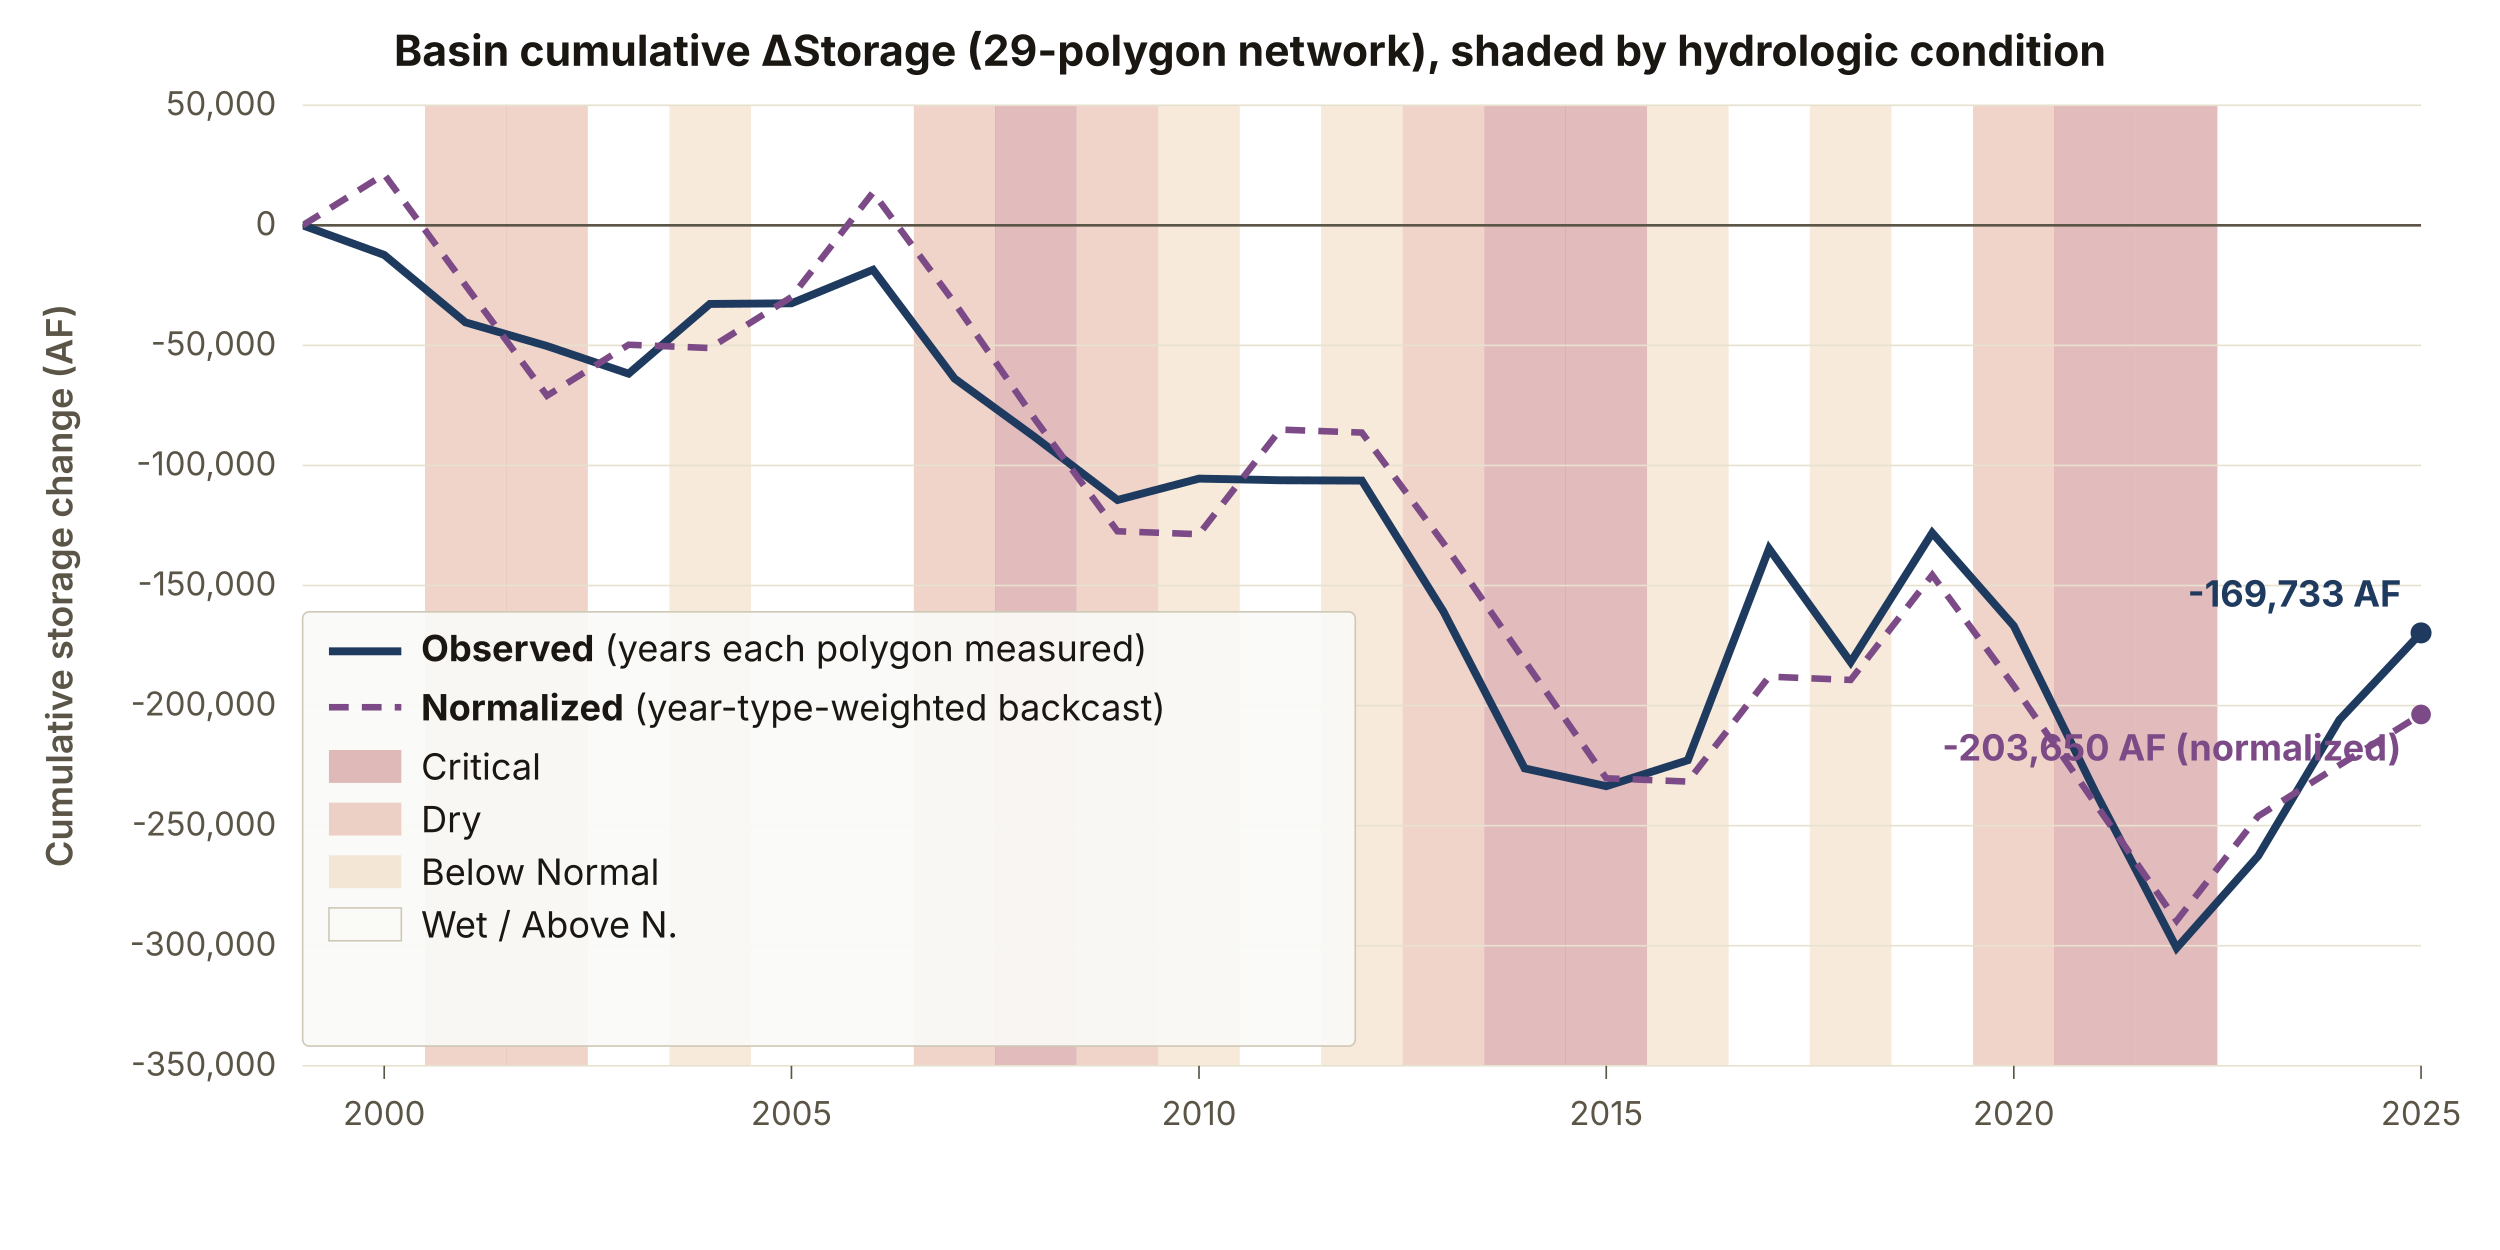
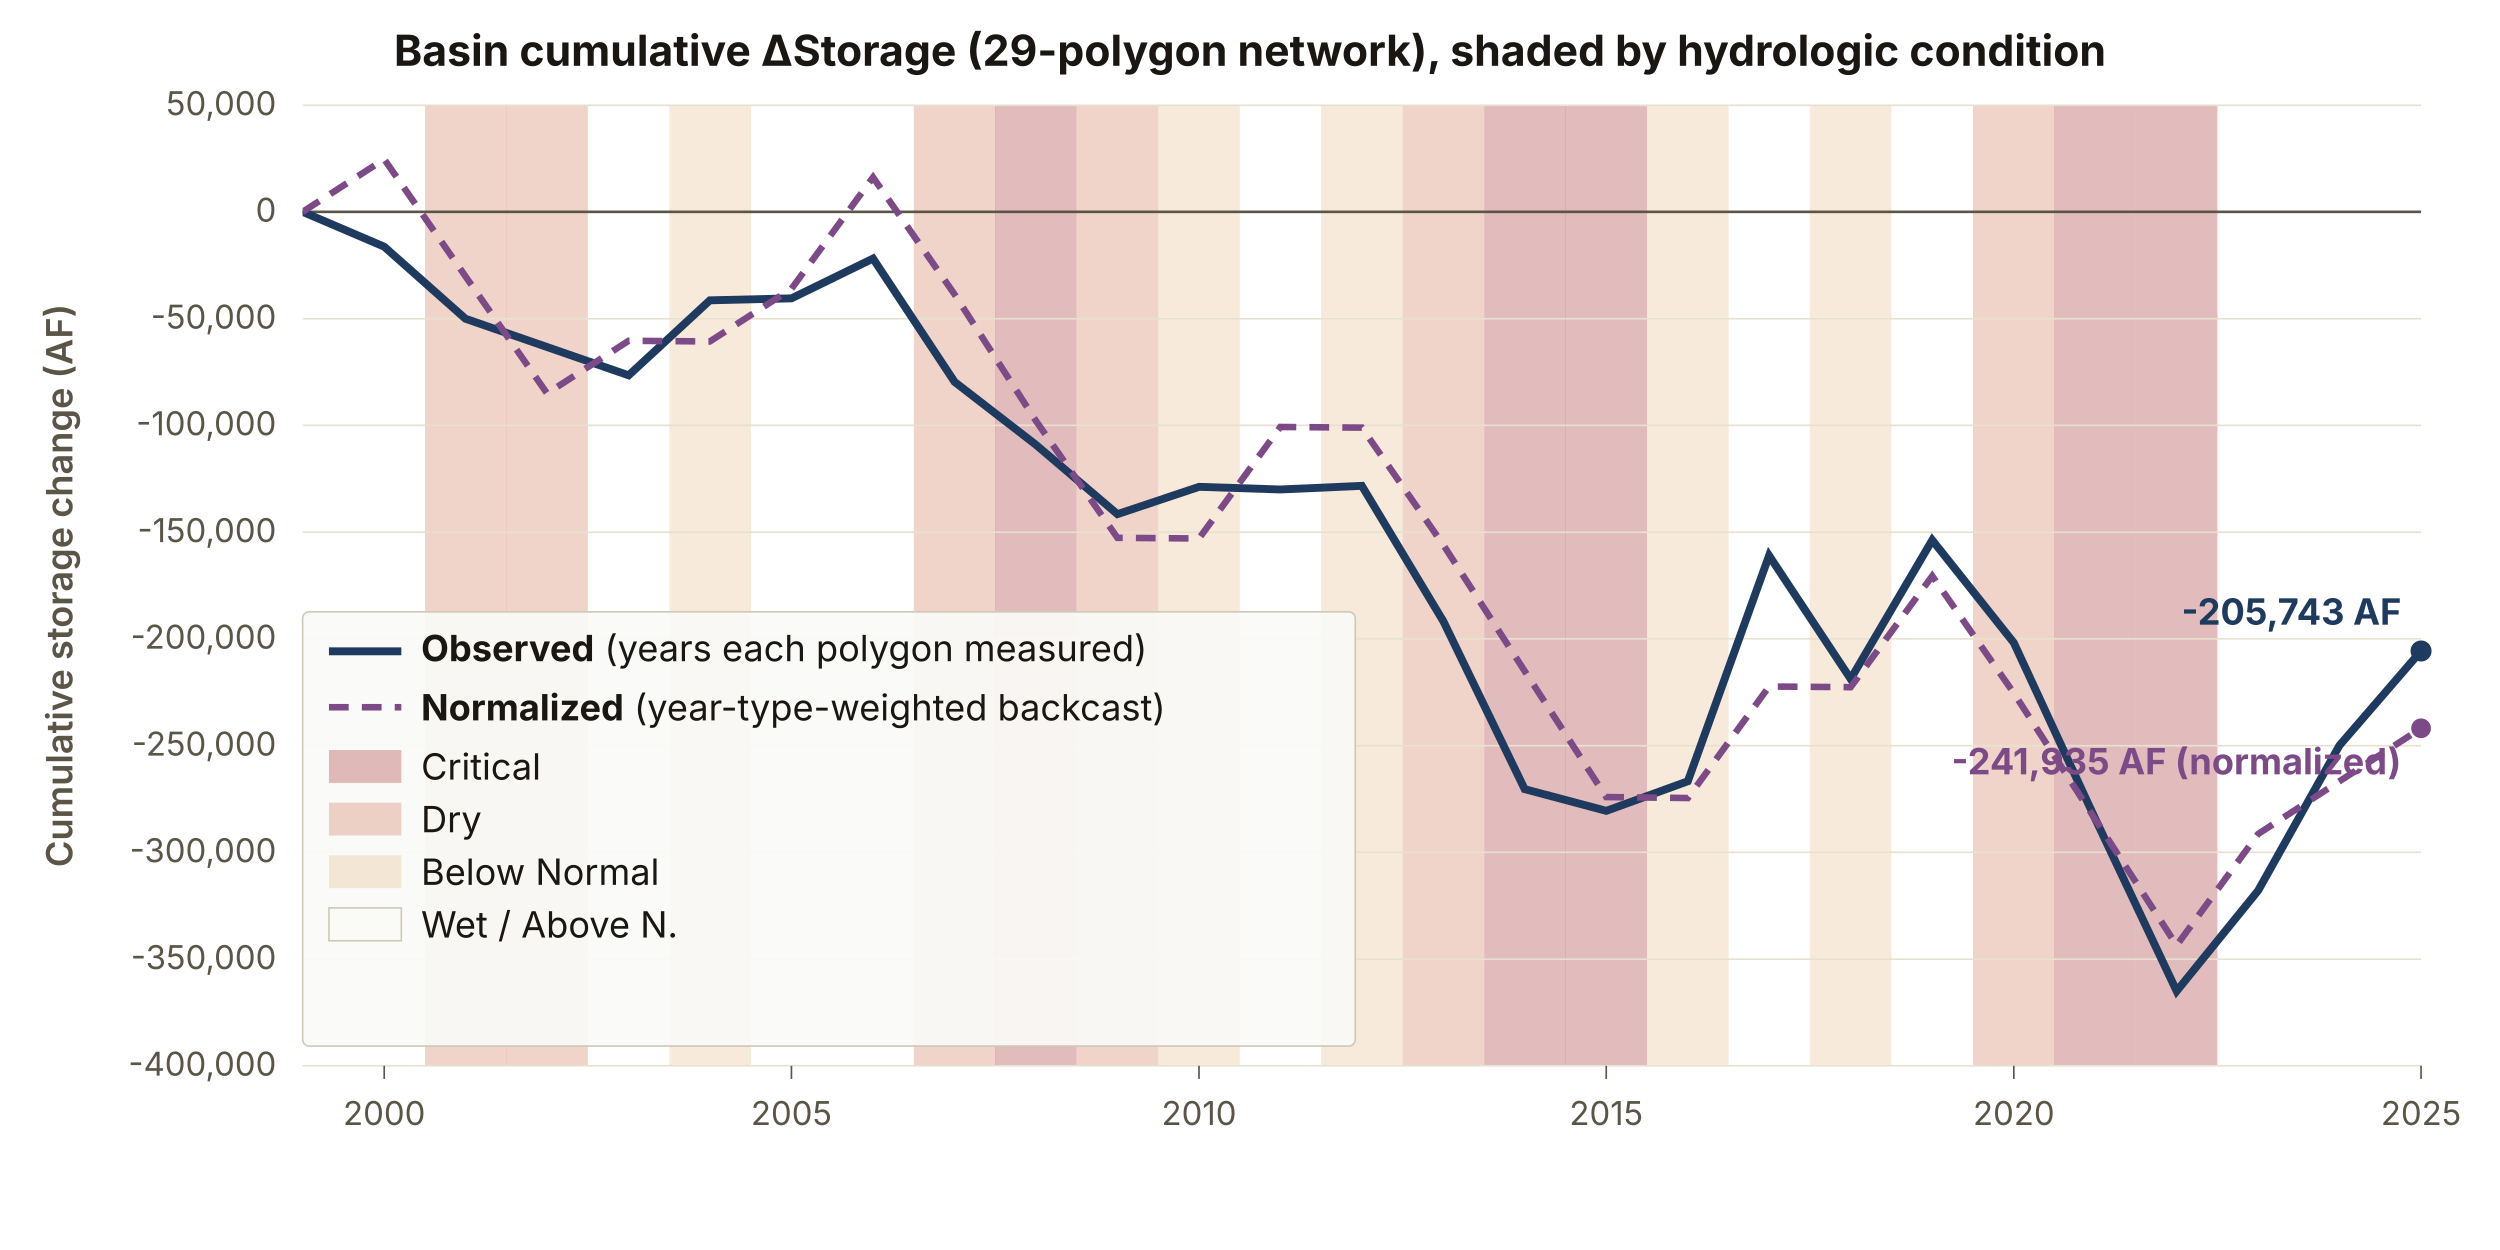
<svg xmlns="http://www.w3.org/2000/svg" viewBox="0 0 760 380" style="background:#fafaf7;font-family:'Inter',ui-sans-serif,system-ui;width:100%;height:auto;display:block;">
  <defs>
    <clipPath id="ts-clip">
      <rect x="92" y="32" width="644" height="292" />
    </clipPath>
  </defs>
  <text x="380.0" y="20" text-anchor="middle" font-size="13" font-weight="700" fill="#1a1612">Basin cumulative ΔStorage (29-polygon network), shaded by hydrologic condition</text>
  <rect x="129.2" y="32" width="24.8" height="292" fill="#c75a35" fill-opacity="0.26" />
  <rect x="153.9" y="32" width="24.8" height="292" fill="#c75a35" fill-opacity="0.26" />
  <rect x="203.5" y="32" width="24.8" height="292" fill="#d99a4f" fill-opacity="0.2" />
  <rect x="277.8" y="32" width="24.8" height="292" fill="#c75a35" fill-opacity="0.26" />
  <rect x="302.5" y="32" width="24.8" height="292" fill="#a32d2d" fill-opacity="0.32" />
  <rect x="327.3" y="32" width="24.8" height="292" fill="#c75a35" fill-opacity="0.26" />
  <rect x="352.1" y="32" width="24.8" height="292" fill="#d99a4f" fill-opacity="0.2" />
  <rect x="401.6" y="32" width="24.8" height="292" fill="#d99a4f" fill-opacity="0.2" />
  <rect x="426.4" y="32" width="24.8" height="292" fill="#c75a35" fill-opacity="0.26" />
  <rect x="451.2" y="32" width="24.8" height="292" fill="#a32d2d" fill-opacity="0.32" />
  <rect x="475.9" y="32" width="24.8" height="292" fill="#a32d2d" fill-opacity="0.32" />
  <rect x="500.7" y="32" width="24.8" height="292" fill="#d99a4f" fill-opacity="0.2" />
  <rect x="550.2" y="32" width="24.8" height="292" fill="#d99a4f" fill-opacity="0.2" />
  <rect x="599.8" y="32" width="24.8" height="292" fill="#c75a35" fill-opacity="0.26" />
  <rect x="624.5" y="32" width="24.8" height="292" fill="#a32d2d" fill-opacity="0.32" />
  <rect x="649.3" y="32" width="24.8" height="292" fill="#a32d2d" fill-opacity="0.32" />
  <line x1="92" y1="324.0" x2="736" y2="324.0" stroke="#e7e1cf" stroke-width="0.5" />
-   <text x="84" y="327.0" text-anchor="end" font-size="10" fill="#5b5547">-350,000</text>
-   <line x1="92" y1="287.5" x2="736" y2="287.5" stroke="#e7e1cf" stroke-width="0.5" />
-   <text x="84" y="290.5" text-anchor="end" font-size="10" fill="#5b5547">-300,000</text>
-   <line x1="92" y1="251.0" x2="736" y2="251.0" stroke="#e7e1cf" stroke-width="0.5" />
-   <text x="84" y="254.0" text-anchor="end" font-size="10" fill="#5b5547">-250,000</text>
-   <line x1="92" y1="214.5" x2="736" y2="214.5" stroke="#e7e1cf" stroke-width="0.5" />
-   <text x="84" y="217.5" text-anchor="end" font-size="10" fill="#5b5547">-200,000</text>
-   <line x1="92" y1="178.0" x2="736" y2="178.0" stroke="#e7e1cf" stroke-width="0.5" />
-   <text x="84" y="181.0" text-anchor="end" font-size="10" fill="#5b5547">-150,000</text>
-   <line x1="92" y1="141.5" x2="736" y2="141.5" stroke="#e7e1cf" stroke-width="0.5" />
-   <text x="84" y="144.5" text-anchor="end" font-size="10" fill="#5b5547">-100,000</text>
-   <line x1="92" y1="105.0" x2="736" y2="105.0" stroke="#e7e1cf" stroke-width="0.5" />
-   <text x="84" y="108.0" text-anchor="end" font-size="10" fill="#5b5547">-50,000</text>
-   <line x1="92" y1="68.5" x2="736" y2="68.5" stroke="#e7e1cf" stroke-width="0.5" />
-   <text x="84" y="71.5" text-anchor="end" font-size="10" fill="#5b5547">0</text>
+   <text x="84" y="327.0" text-anchor="end" font-size="10" fill="#5b5547">-400,000</text>
+   <line x1="92" y1="291.6" x2="736" y2="291.6" stroke="#e7e1cf" stroke-width="0.5" />
+   <text x="84" y="294.6" text-anchor="end" font-size="10" fill="#5b5547">-350,000</text>
+   <line x1="92" y1="259.1" x2="736" y2="259.1" stroke="#e7e1cf" stroke-width="0.5" />
+   <text x="84" y="262.1" text-anchor="end" font-size="10" fill="#5b5547">-300,000</text>
+   <line x1="92" y1="226.7" x2="736" y2="226.7" stroke="#e7e1cf" stroke-width="0.5" />
+   <text x="84" y="229.7" text-anchor="end" font-size="10" fill="#5b5547">-250,000</text>
+   <line x1="92" y1="194.2" x2="736" y2="194.2" stroke="#e7e1cf" stroke-width="0.5" />
+   <text x="84" y="197.2" text-anchor="end" font-size="10" fill="#5b5547">-200,000</text>
+   <line x1="92" y1="161.8" x2="736" y2="161.8" stroke="#e7e1cf" stroke-width="0.5" />
+   <text x="84" y="164.8" text-anchor="end" font-size="10" fill="#5b5547">-150,000</text>
+   <line x1="92" y1="129.3" x2="736" y2="129.3" stroke="#e7e1cf" stroke-width="0.5" />
+   <text x="84" y="132.3" text-anchor="end" font-size="10" fill="#5b5547">-100,000</text>
+   <line x1="92" y1="96.9" x2="736" y2="96.9" stroke="#e7e1cf" stroke-width="0.5" />
+   <text x="84" y="99.9" text-anchor="end" font-size="10" fill="#5b5547">-50,000</text>
+   <line x1="92" y1="64.4" x2="736" y2="64.4" stroke="#e7e1cf" stroke-width="0.5" />
+   <text x="84" y="67.4" text-anchor="end" font-size="10" fill="#5b5547">0</text>
  <line x1="92" y1="32.0" x2="736" y2="32.0" stroke="#e7e1cf" stroke-width="0.5" />
  <text x="84" y="35.0" text-anchor="end" font-size="10" fill="#5b5547">50,000</text>
-   <line x1="92" y1="68.5" x2="736" y2="68.5" stroke="#5b5547" stroke-width="0.8" />
+   <line x1="92" y1="64.4" x2="736" y2="64.4" stroke="#5b5547" stroke-width="0.8" />
  <line x1="116.8" y1="324" x2="116.8" y2="328" stroke="#5b5547" stroke-width="0.5" />
  <text x="116.8" y="342" text-anchor="middle" font-size="10" fill="#5b5547">2000</text>
  <line x1="240.6" y1="324" x2="240.6" y2="328" stroke="#5b5547" stroke-width="0.5" />
  <text x="240.6" y="342" text-anchor="middle" font-size="10" fill="#5b5547">2005</text>
  <line x1="364.5" y1="324" x2="364.5" y2="328" stroke="#5b5547" stroke-width="0.5" />
  <text x="364.5" y="342" text-anchor="middle" font-size="10" fill="#5b5547">2010</text>
  <line x1="488.3" y1="324" x2="488.3" y2="328" stroke="#5b5547" stroke-width="0.5" />
  <text x="488.3" y="342" text-anchor="middle" font-size="10" fill="#5b5547">2015</text>
  <line x1="612.2" y1="324" x2="612.2" y2="328" stroke="#5b5547" stroke-width="0.5" />
  <text x="612.2" y="342" text-anchor="middle" font-size="10" fill="#5b5547">2020</text>
  <line x1="736.0" y1="324" x2="736.0" y2="328" stroke="#5b5547" stroke-width="0.5" />
  <text x="736.0" y="342" text-anchor="middle" font-size="10" fill="#5b5547">2025</text>
  <text x="22" y="178.0" transform="rotate(-90,22,178.0)" text-anchor="middle" font-size="11" fill="#5b5547" font-weight="600">Cumulative storage change (AF)</text>
-   <polyline points="92.0,68.5 116.8,77.5 141.5,98.0 166.3,105.2 191.1,113.6 215.8,92.4 240.6,92.2 265.4,82.0 290.2,115.1 314.9,133.1 339.7,152.0 364.5,145.5 389.2,146.0 414.0,146.1 438.8,185.9 463.5,233.6 488.3,239.0 513.1,231.1 537.8,166.8 562.6,201.3 587.4,162.0 612.2,190.3 636.9,240.6 661.7,288.2 686.5,260.2 711.2,218.8 736.0,192.4" fill="none" stroke="#1f3a5f" stroke-width="2.4" clip-path="url(#ts-clip)" />
-   <circle cx="736.0" cy="192.4" r="3.2" fill="#1f3a5f" />
-   <text x="730.0" y="184.4" text-anchor="end" font-size="11" font-weight="700" fill="#1f3a5f">-169,733 AF</text>
-   <polyline points="92.0,68.5 116.8,53.0 141.5,86.7 166.3,120.3 191.1,104.8 215.8,105.8 240.6,90.3 265.4,58.5 290.2,92.1 314.9,127.8 339.7,161.5 364.5,162.4 389.2,130.6 414.0,131.5 438.8,165.1 463.5,200.9 488.3,236.6 513.1,237.6 537.8,205.7 562.6,206.7 587.4,174.8 612.2,208.5 636.9,244.2 661.7,279.9 686.5,248.1 711.2,232.6 736.0,217.2" fill="none" stroke="#7c4a86" stroke-width="2.0" stroke-dasharray="6,4" clip-path="url(#ts-clip)" />
-   <circle cx="736.0" cy="217.2" r="3.0" fill="#7c4a86" />
-   <text x="730.0" y="231.2" text-anchor="end" font-size="11" font-weight="700" fill="#7c4a86">-203,650 AF (normalized)</text>
+   <polyline points="92.0,64.4 116.8,75.0 141.5,96.9 166.3,105.5 191.1,114.1 215.8,91.3 240.6,90.7 265.4,78.6 290.2,116.1 314.9,135.2 339.7,156.3 364.5,148.0 389.2,148.8 414.0,147.7 438.8,188.9 463.5,239.9 488.3,246.5 513.1,237.5 537.8,168.9 562.6,206.4 587.4,164.2 612.2,195.4 636.9,248.8 661.7,301.3 686.5,270.7 711.2,226.6 736.0,197.9" fill="none" stroke="#1f3a5f" stroke-width="2.4" clip-path="url(#ts-clip)" />
+   <circle cx="736.0" cy="197.9" r="3.2" fill="#1f3a5f" />
+   <text x="730.0" y="189.9" text-anchor="end" font-size="11" font-weight="700" fill="#1f3a5f">-205,743 AF</text>
+   <polyline points="92.0,64.4 116.8,48.4 141.5,84.0 166.3,119.6 191.1,103.6 215.8,103.8 240.6,87.8 265.4,53.9 290.2,89.5 314.9,127.9 339.7,163.5 364.5,163.7 389.2,129.8 414.0,130.0 438.8,165.7 463.5,204.0 488.3,242.3 513.1,242.6 537.8,208.7 562.6,208.9 587.4,175.1 612.2,210.7 636.9,249.0 661.7,287.4 686.5,253.5 711.2,237.5 736.0,221.4" fill="none" stroke="#7c4a86" stroke-width="2.0" stroke-dasharray="6,4" clip-path="url(#ts-clip)" />
+   <circle cx="736.0" cy="221.4" r="3.0" fill="#7c4a86" />
+   <text x="730.0" y="235.4" text-anchor="end" font-size="11" font-weight="700" fill="#7c4a86">-241,935 AF (normalized)</text>
  <g transform="translate(100,208)">
    <rect x="-8" y="-22" width="320" height="132" fill="#fafaf7" fill-opacity="0.92" stroke="#cfc9b8" stroke-width="0.5" rx="2" />
    <line x1="0" y1="-10" x2="22" y2="-10" stroke="#1f3a5f" stroke-width="2.4" />
    <text x="28" y="-7" font-size="11" fill="#1a1612">
      <tspan font-weight="700">Observed</tspan> (years each polygon measured)</text>
    <line x1="0" y1="7" x2="22" y2="7" stroke="#7c4a86" stroke-width="2.0" stroke-dasharray="6,4" />
    <text x="28" y="11" font-size="11" fill="#1a1612">
      <tspan font-weight="700">Normalized</tspan> (year-type-weighted backcast)</text>
    <rect x="0" y="20" width="22" height="10" fill="#a32d2d" fill-opacity="0.32" />
    <text x="28" y="29" font-size="11" fill="#1a1612">Critical</text>
    <rect x="0" y="36" width="22" height="10" fill="#c75a35" fill-opacity="0.26" />
    <text x="28" y="45" font-size="11" fill="#1a1612">Dry</text>
    <rect x="0" y="52" width="22" height="10" fill="#d99a4f" fill-opacity="0.2" />
    <text x="28" y="61" font-size="11" fill="#1a1612">Below Normal</text>
    <rect x="0" y="68" width="22" height="10" fill="#fafaf7" stroke="#cfc9b8" stroke-width="0.5" />
    <text x="28" y="77" font-size="11" fill="#1a1612">Wet / Above N.</text>
  </g>
</svg>
